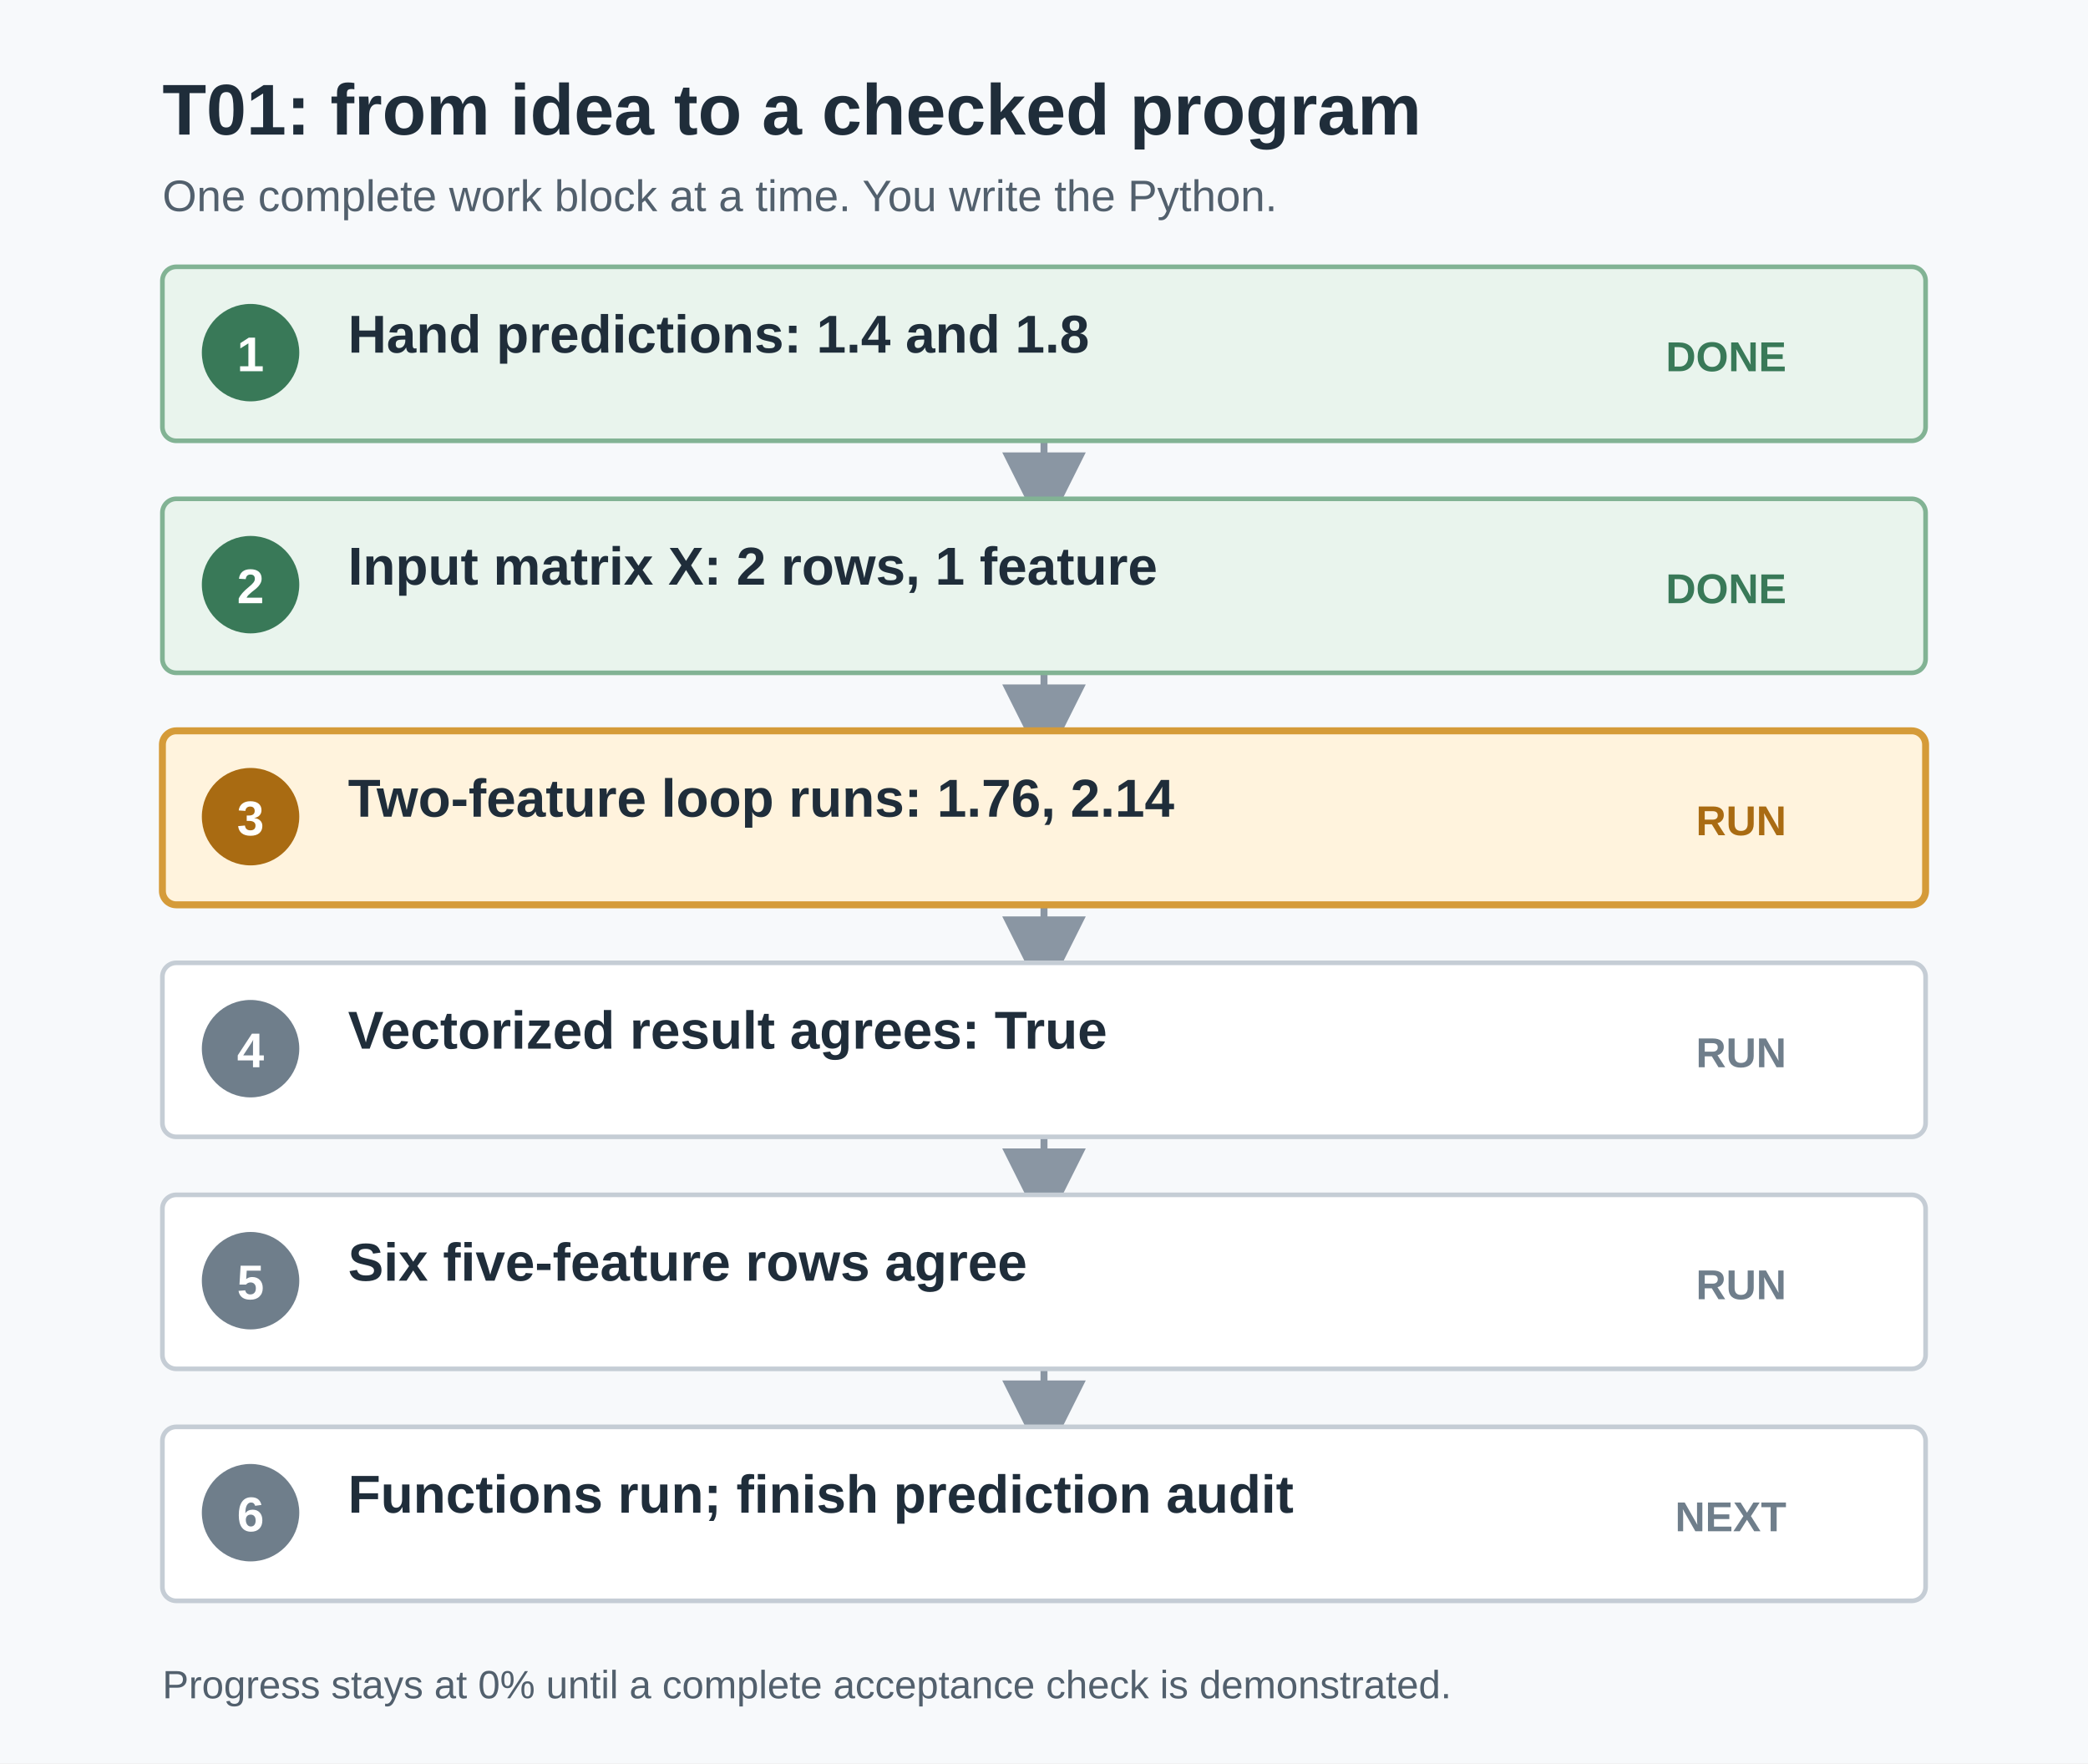
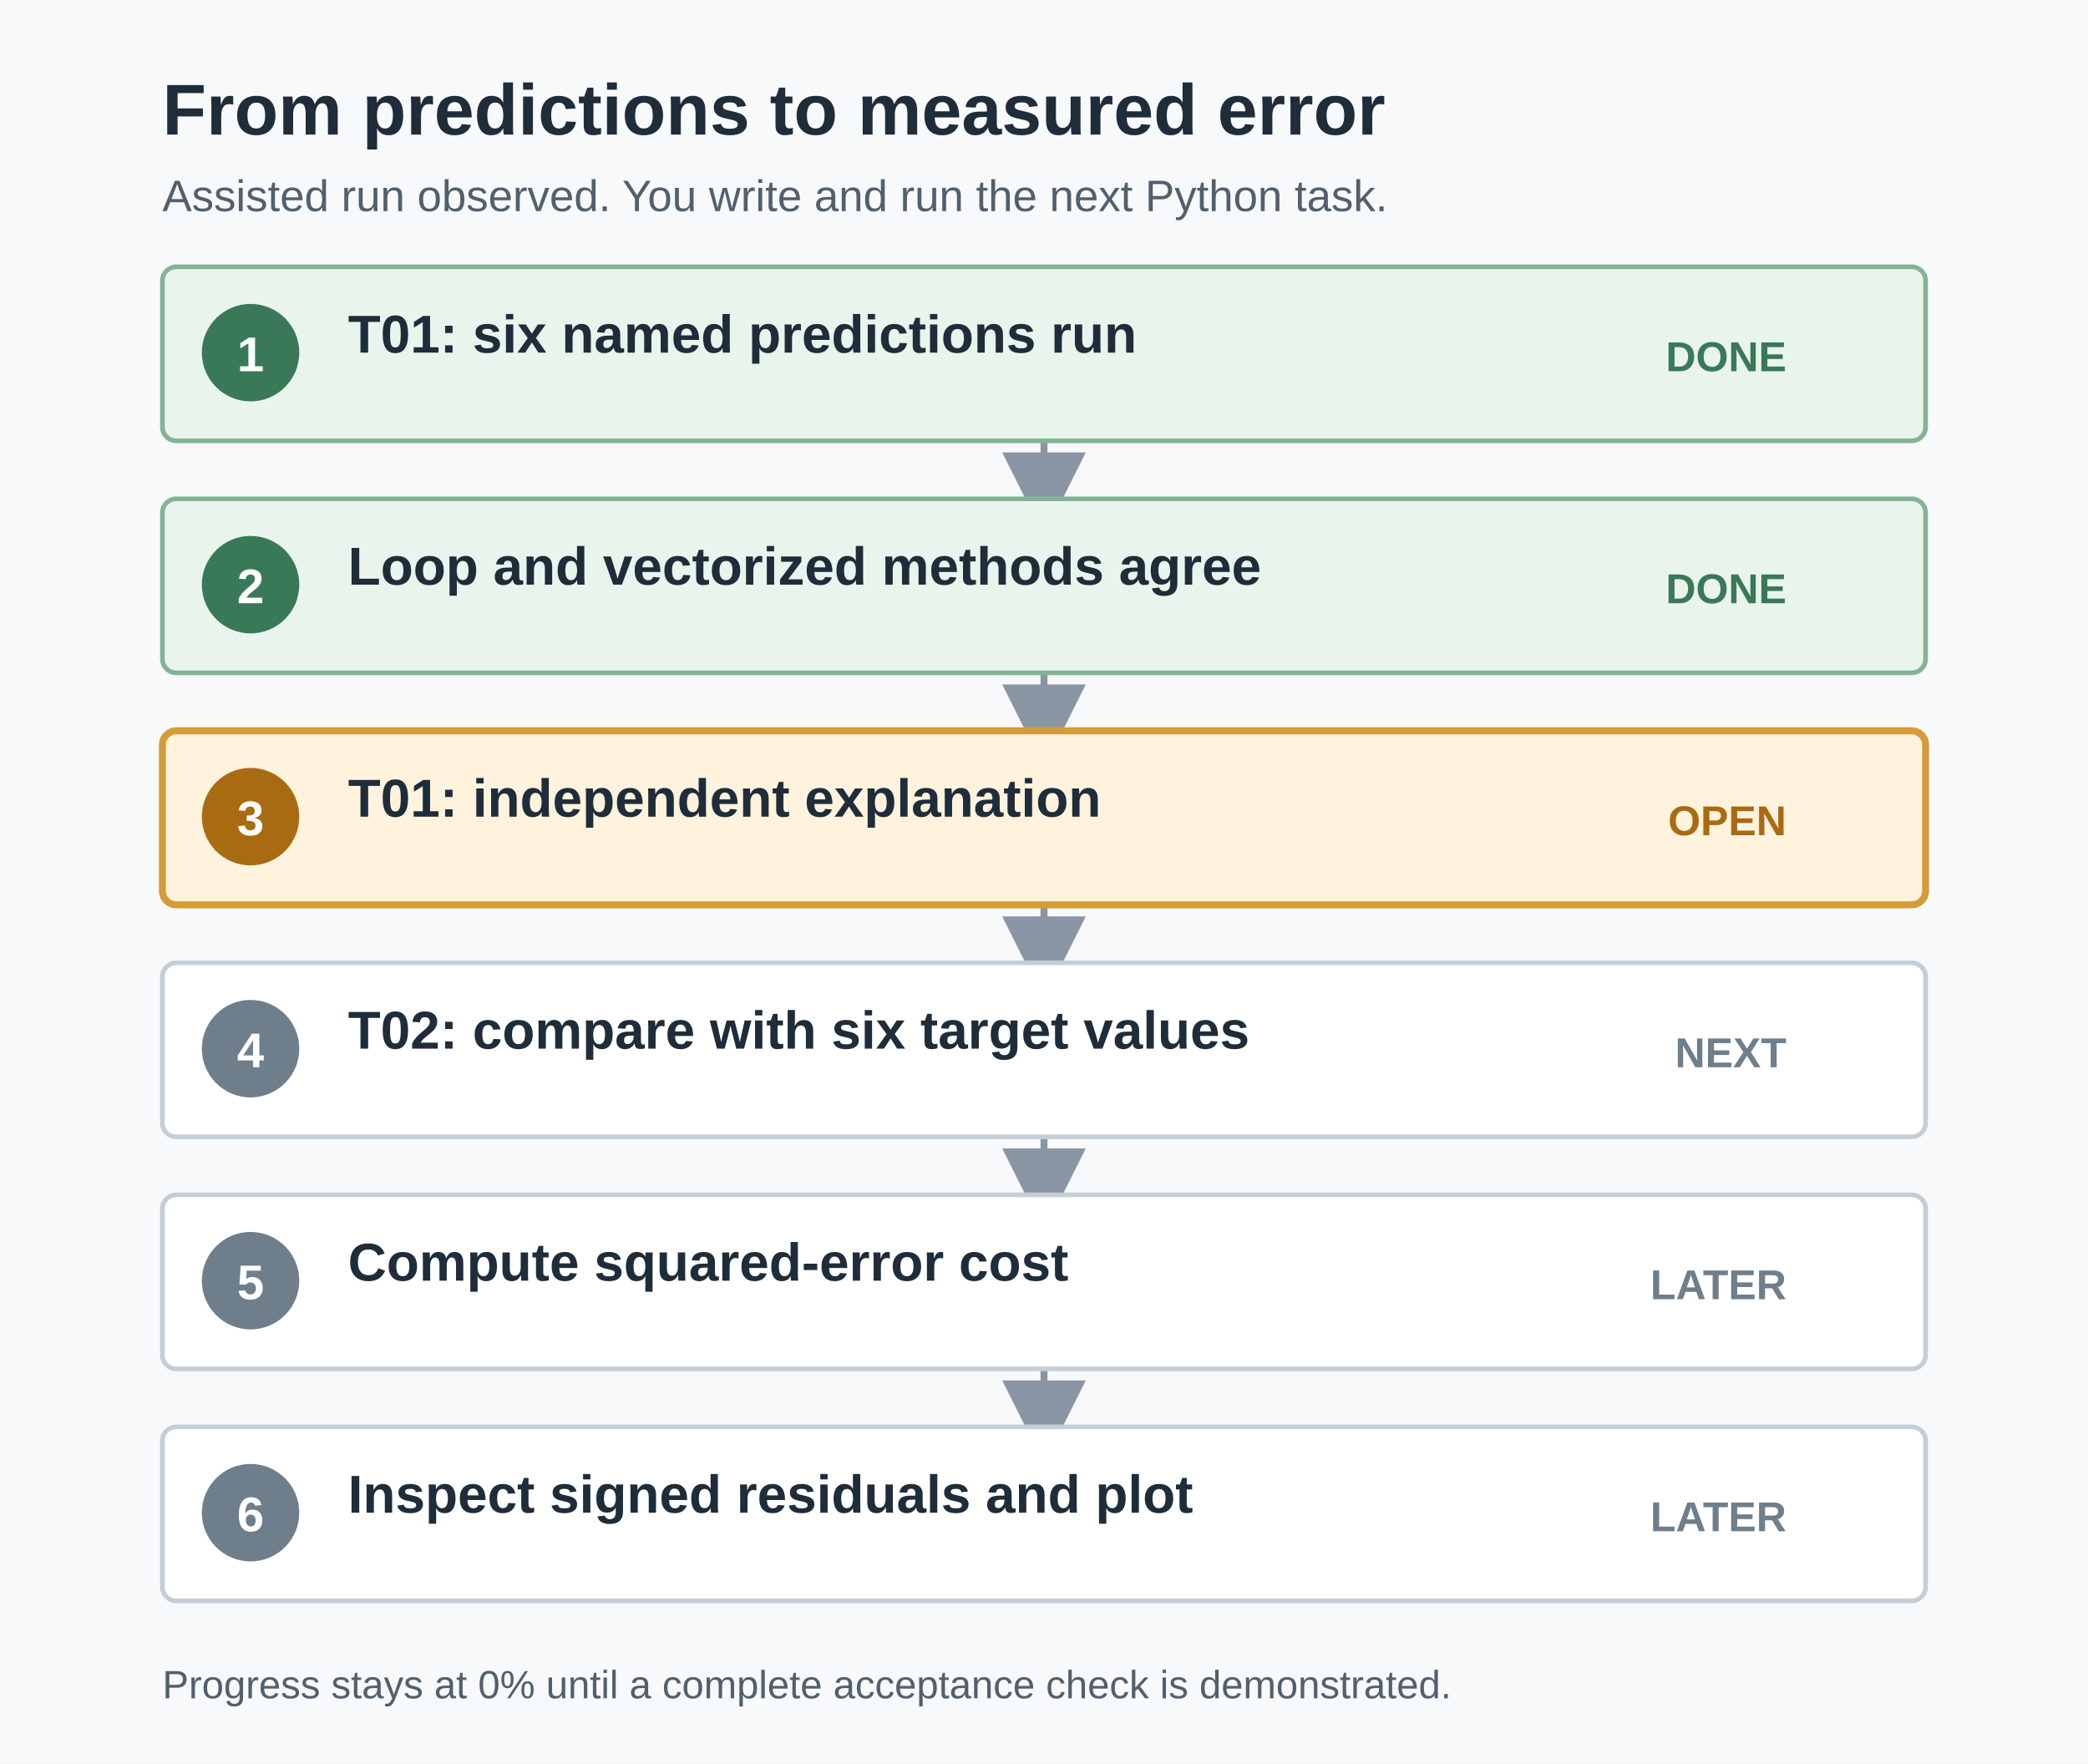
<svg xmlns="http://www.w3.org/2000/svg" width="900" height="760" viewBox="0 0 900 760" role="img" aria-labelledby="title desc">
  <defs>
    <marker id="arrow" markerWidth="12" markerHeight="12" refX="6" refY="6" orient="auto">
      <path d="M 0 0 L 12 6 L 0 12 z" fill="#8a96a3" />
    </marker>
  </defs>
  <rect width="900" height="760" fill="#f7f9fb" />
-   <text x="70" y="58" font-family="Arial, sans-serif" font-size="31" font-weight="700" fill="#1f2d3a">T01: from idea to a checked program</text>
-   <text x="70" y="91" font-family="Arial, sans-serif" font-size="19" fill="#52606d">One complete work block at a time. You write the Python.</text>
+   <text x="70" y="58" font-family="Arial, sans-serif" font-size="31" font-weight="700" fill="#1f2d3a">From predictions to measured error</text>
+   <text x="70" y="91" font-family="Arial, sans-serif" font-size="19" fill="#52606d">Assisted run observed. You write and run the next Python task.</text>
  <path d="M 450 190 L 450 213" stroke="#8a96a3" stroke-width="3" marker-end="url(#arrow)" />
  <path d="M 450 290 L 450 313" stroke="#8a96a3" stroke-width="3" marker-end="url(#arrow)" />
  <path d="M 450 390 L 450 413" stroke="#8a96a3" stroke-width="3" marker-end="url(#arrow)" />
  <path d="M 450 490 L 450 513" stroke="#8a96a3" stroke-width="3" marker-end="url(#arrow)" />
  <path d="M 450 590 L 450 613" stroke="#8a96a3" stroke-width="3" marker-end="url(#arrow)" />
  <rect x="70" y="115" width="760" height="75" rx="6" fill="#e9f4ed" stroke="#82b394" stroke-width="2" />
  <circle cx="108" cy="152" r="21" fill="#397958" />
  <text x="108" y="160" text-anchor="middle" font-family="Arial, sans-serif" font-size="21" font-weight="700" fill="#fff">1</text>
-   <text x="150" y="152" font-family="Arial, sans-serif" font-size="23" font-weight="700" fill="#1f2d3a">Hand predictions: 1.4 and 1.8</text>
+   <text x="150" y="152" font-family="Arial, sans-serif" font-size="23" font-weight="700" fill="#1f2d3a">T01: six named predictions run</text>
  <text x="770" y="160" text-anchor="end" font-family="Arial, sans-serif" font-size="18" font-weight="700" fill="#397958">DONE</text>
  <rect x="70" y="215" width="760" height="75" rx="6" fill="#e9f4ed" stroke="#82b394" stroke-width="2" />
  <circle cx="108" cy="252" r="21" fill="#397958" />
  <text x="108" y="260" text-anchor="middle" font-family="Arial, sans-serif" font-size="21" font-weight="700" fill="#fff">2</text>
-   <text x="150" y="252" font-family="Arial, sans-serif" font-size="23" font-weight="700" fill="#1f2d3a">Input matrix X: 2 rows, 1 feature</text>
+   <text x="150" y="252" font-family="Arial, sans-serif" font-size="23" font-weight="700" fill="#1f2d3a">Loop and vectorized methods agree</text>
  <text x="770" y="260" text-anchor="end" font-family="Arial, sans-serif" font-size="18" font-weight="700" fill="#397958">DONE</text>
  <rect x="70" y="315" width="760" height="75" rx="6" fill="#fff3dd" stroke="#d59b39" stroke-width="3" />
  <circle cx="108" cy="352" r="21" fill="#a96b12" />
  <text x="108" y="360" text-anchor="middle" font-family="Arial, sans-serif" font-size="21" font-weight="700" fill="#fff">3</text>
-   <text x="150" y="352" font-family="Arial, sans-serif" font-size="23" font-weight="700" fill="#1f2d3a">Two-feature loop runs: 1.76, 2.14</text>
-   <text x="770" y="360" text-anchor="end" font-family="Arial, sans-serif" font-size="18" font-weight="700" fill="#a96b12">RUN</text>
+   <text x="150" y="352" font-family="Arial, sans-serif" font-size="23" font-weight="700" fill="#1f2d3a">T01: independent explanation</text>
+   <text x="770" y="360" text-anchor="end" font-family="Arial, sans-serif" font-size="18" font-weight="700" fill="#a96b12">OPEN</text>
  <rect x="70" y="415" width="760" height="75" rx="6" fill="#fff" stroke="#c5cdd5" stroke-width="2" />
  <circle cx="108" cy="452" r="21" fill="#6f7e8b" />
  <text x="108" y="460" text-anchor="middle" font-family="Arial, sans-serif" font-size="21" font-weight="700" fill="#fff">4</text>
-   <text x="150" y="452" font-family="Arial, sans-serif" font-size="23" font-weight="700" fill="#1f2d3a">Vectorized result agrees: True</text>
-   <text x="770" y="460" text-anchor="end" font-family="Arial, sans-serif" font-size="18" font-weight="700" fill="#6f7e8b">RUN</text>
+   <text x="150" y="452" font-family="Arial, sans-serif" font-size="23" font-weight="700" fill="#1f2d3a">T02: compare with six target values</text>
+   <text x="770" y="460" text-anchor="end" font-family="Arial, sans-serif" font-size="18" font-weight="700" fill="#6f7e8b">NEXT</text>
  <rect x="70" y="515" width="760" height="75" rx="6" fill="#fff" stroke="#c5cdd5" stroke-width="2" />
  <circle cx="108" cy="552" r="21" fill="#6f7e8b" />
  <text x="108" y="560" text-anchor="middle" font-family="Arial, sans-serif" font-size="21" font-weight="700" fill="#fff">5</text>
-   <text x="150" y="552" font-family="Arial, sans-serif" font-size="23" font-weight="700" fill="#1f2d3a">Six five-feature rows agree</text>
-   <text x="770" y="560" text-anchor="end" font-family="Arial, sans-serif" font-size="18" font-weight="700" fill="#6f7e8b">RUN</text>
+   <text x="150" y="552" font-family="Arial, sans-serif" font-size="23" font-weight="700" fill="#1f2d3a">Compute squared-error cost</text>
+   <text x="770" y="560" text-anchor="end" font-family="Arial, sans-serif" font-size="18" font-weight="700" fill="#6f7e8b">LATER</text>
  <rect x="70" y="615" width="760" height="75" rx="6" fill="#fff" stroke="#c5cdd5" stroke-width="2" />
  <circle cx="108" cy="652" r="21" fill="#6f7e8b" />
  <text x="108" y="660" text-anchor="middle" font-family="Arial, sans-serif" font-size="21" font-weight="700" fill="#fff">6</text>
-   <text x="150" y="652" font-family="Arial, sans-serif" font-size="23" font-weight="700" fill="#1f2d3a">Functions run; finish prediction audit</text>
-   <text x="770" y="660" text-anchor="end" font-family="Arial, sans-serif" font-size="18" font-weight="700" fill="#6f7e8b">NEXT</text>
+   <text x="150" y="652" font-family="Arial, sans-serif" font-size="23" font-weight="700" fill="#1f2d3a">Inspect signed residuals and plot</text>
+   <text x="770" y="660" text-anchor="end" font-family="Arial, sans-serif" font-size="18" font-weight="700" fill="#6f7e8b">LATER</text>
  <text x="70" y="732" font-family="Arial, sans-serif" font-size="17" fill="#52606d">Progress stays at 0% until a complete acceptance check is demonstrated.</text>
</svg>
